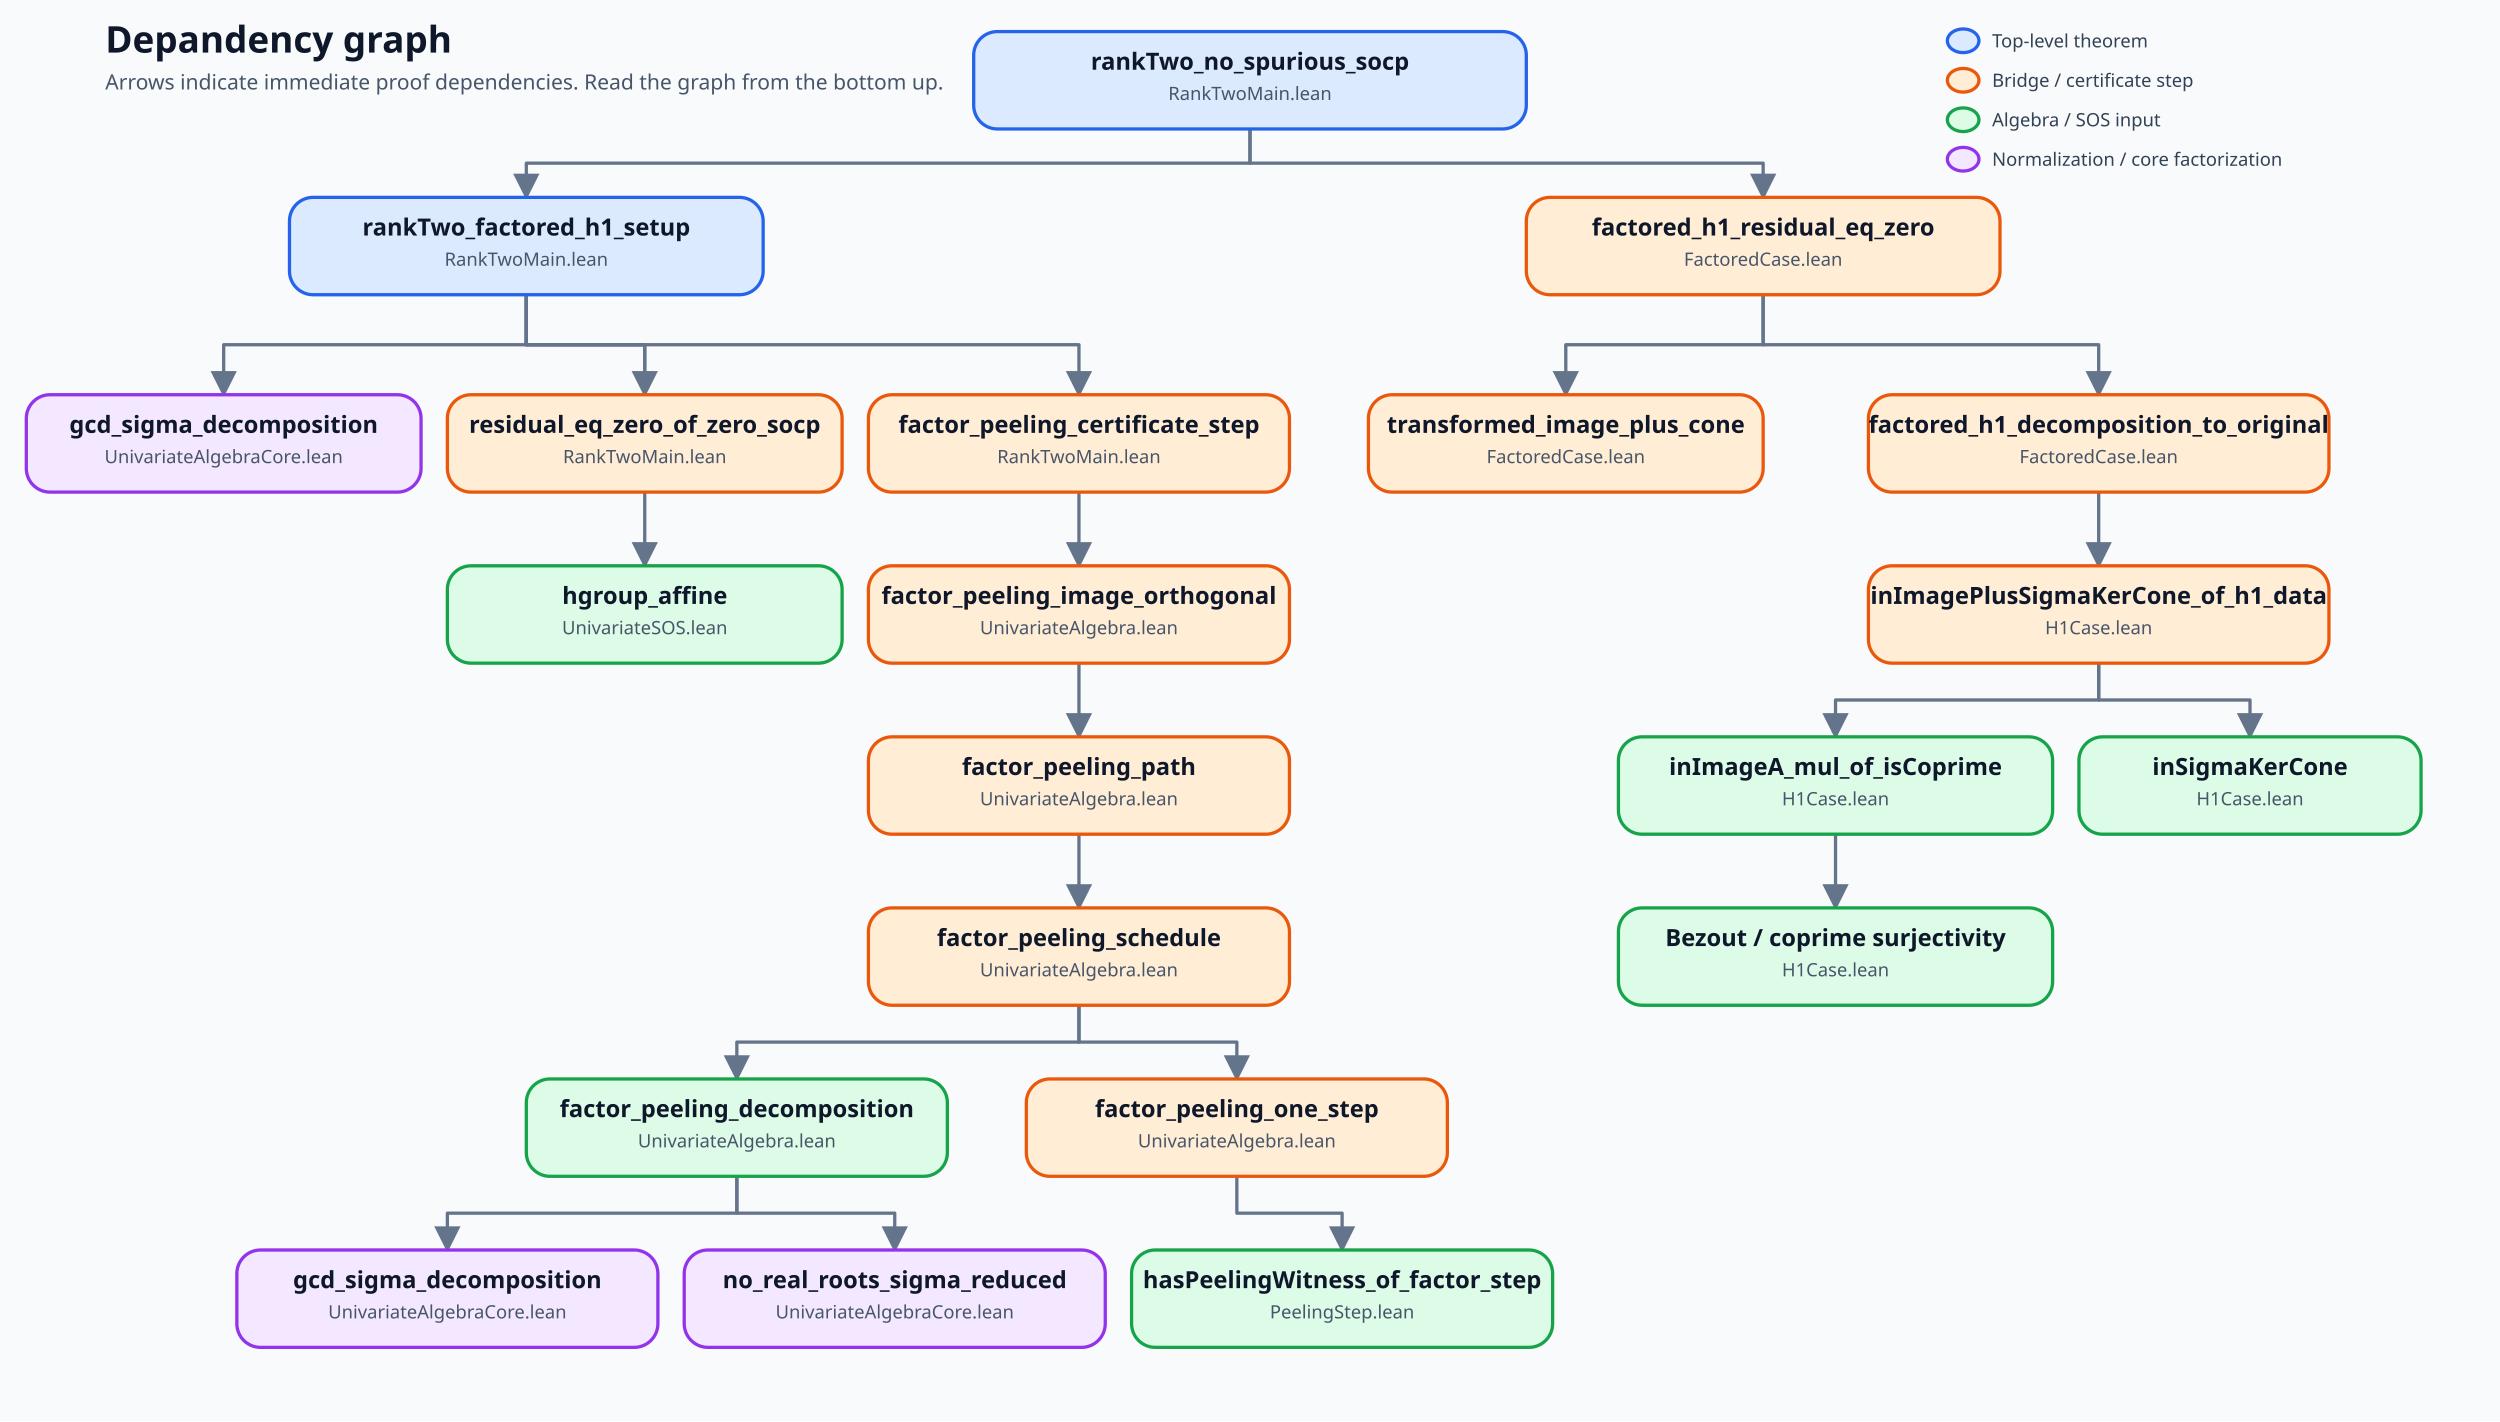
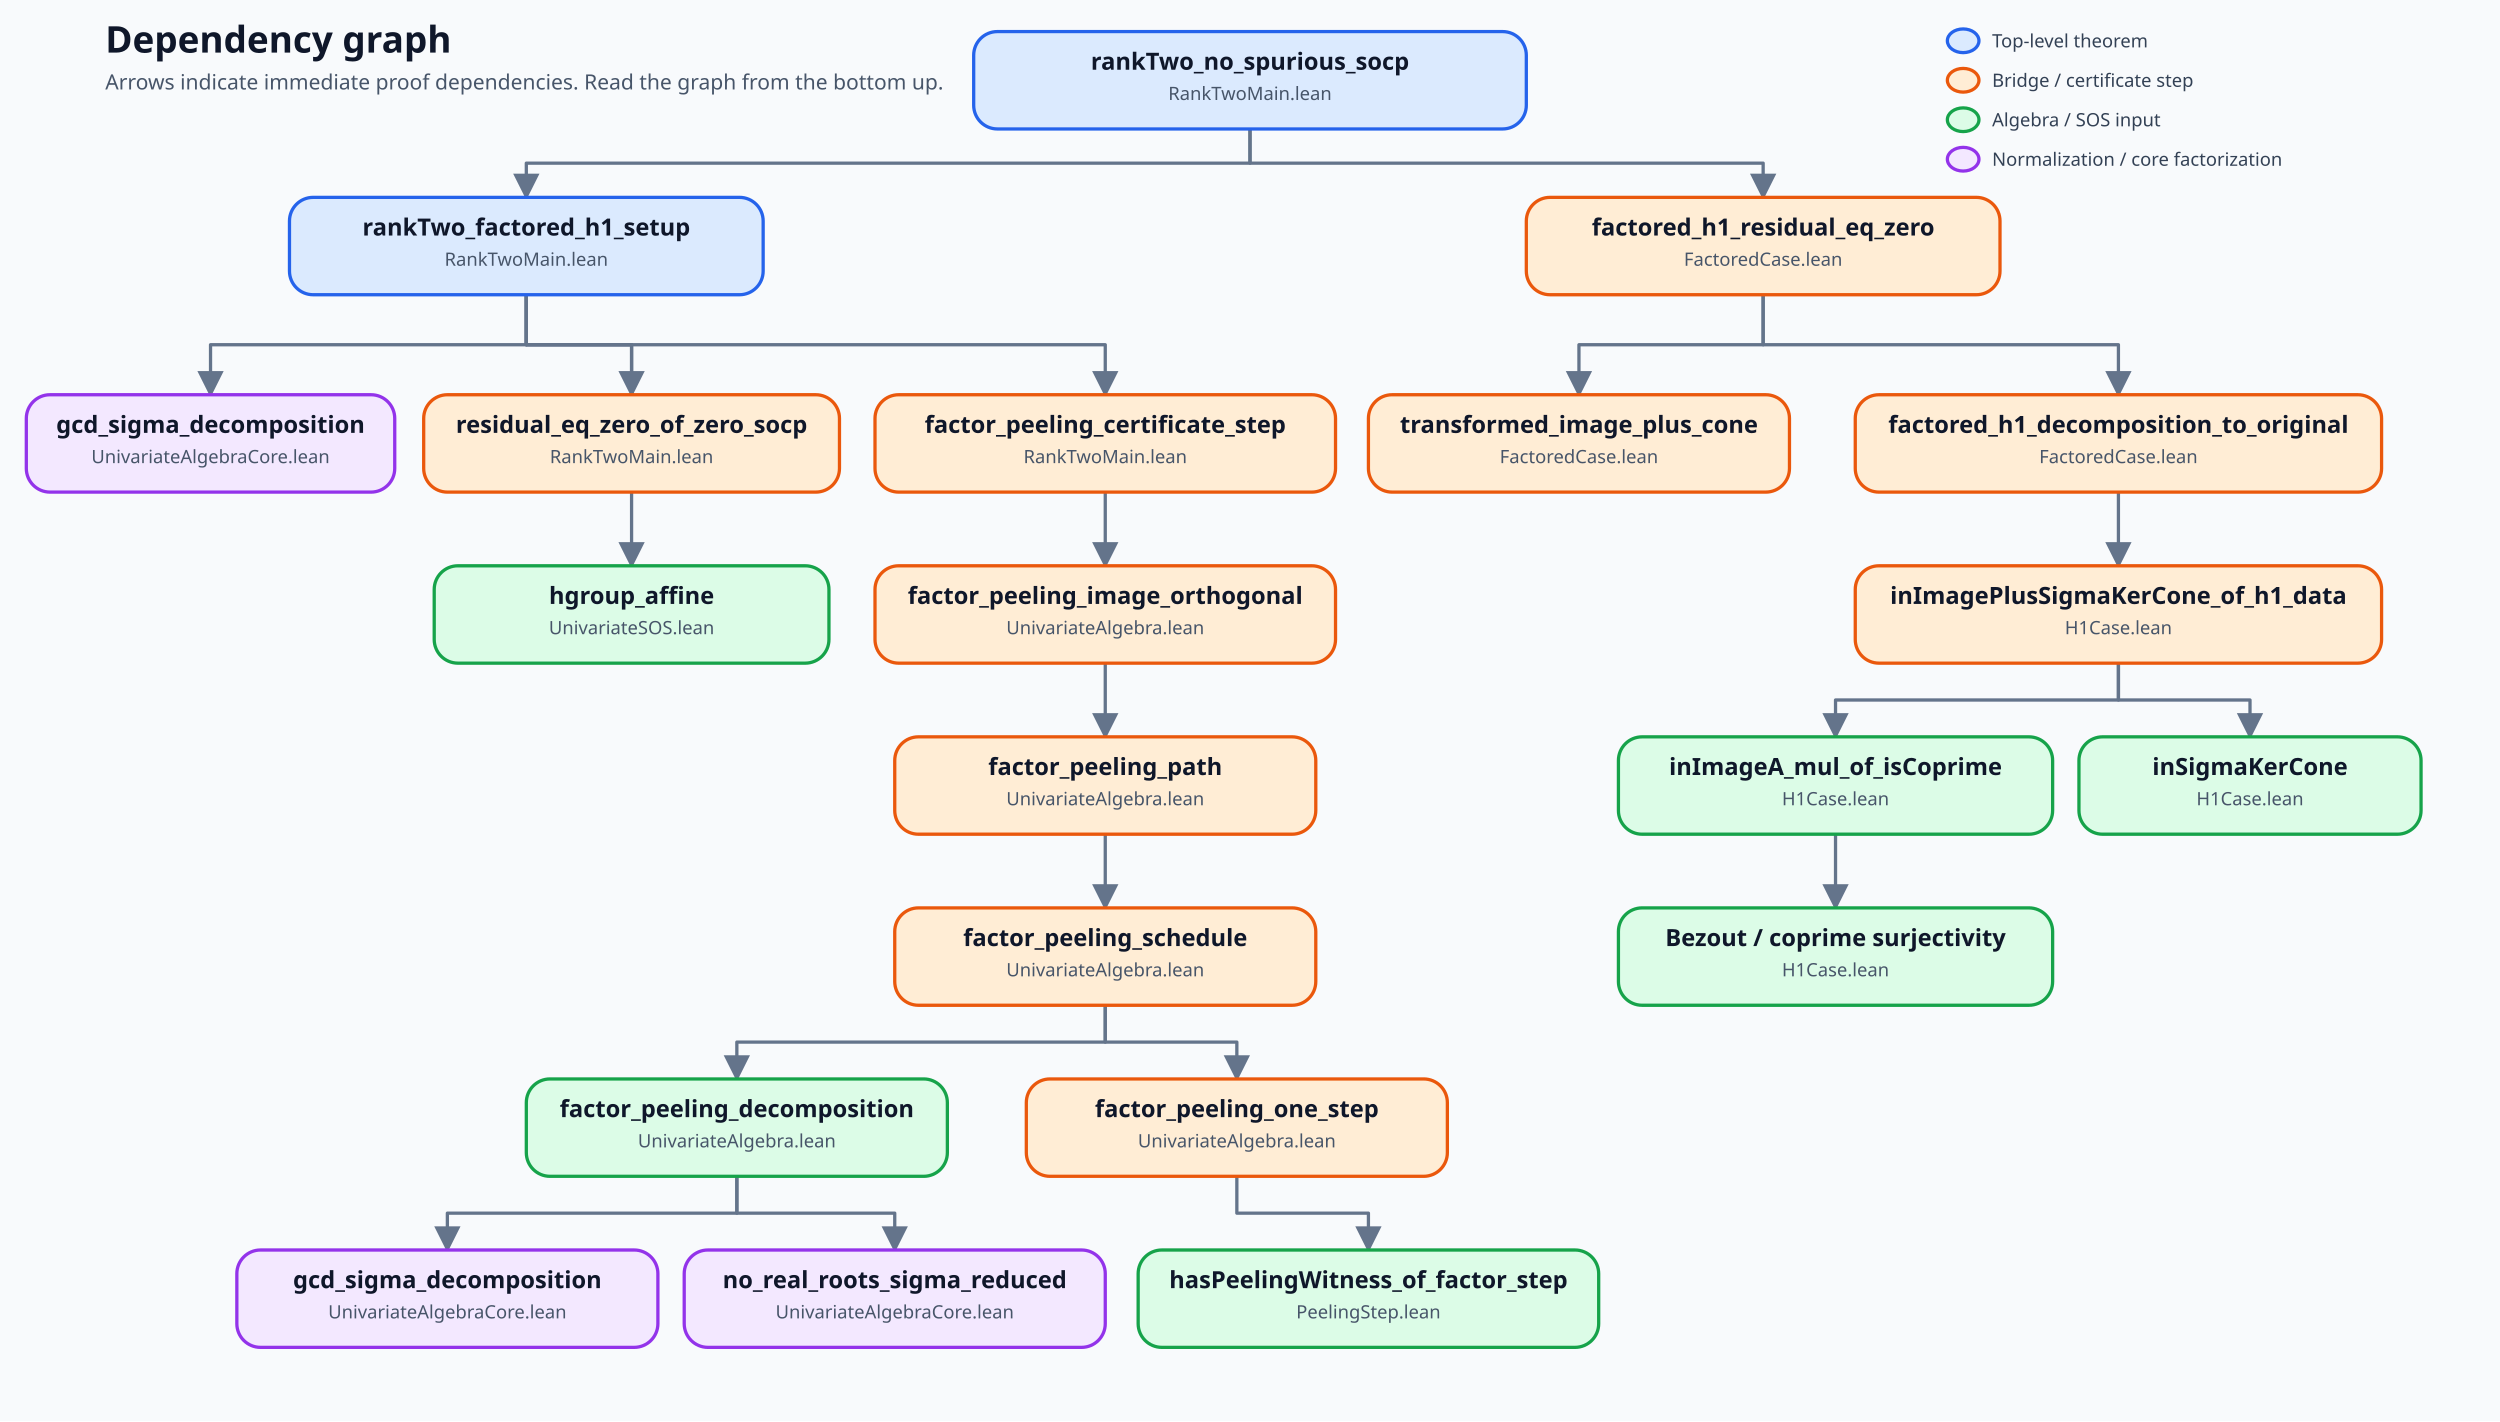
<svg xmlns="http://www.w3.org/2000/svg" width="1900" height="1080" viewBox="0 0 1900 1080" role="img" aria-labelledby="title desc">
  <defs>
    <style>
      .bg { fill: #f8fafc; }
      .title { font: 700 28px sans-serif; fill: #0f172a; }
      .subtitle { font: 16px sans-serif; fill: #475569; }
      .edge { stroke: #64748b; stroke-width: 2.5; fill: none; stroke-linecap: round; stroke-linejoin: round; marker-end: url(#arrow); }
      .node { stroke-width: 2.5; rx: 18; ry: 18; }
      .top { fill: #dbeafe; stroke: #2563eb; }
      .bridge { fill: #ffedd5; stroke: #ea580c; }
      .algebra { fill: #dcfce7; stroke: #16a34a; }
      .core { fill: #f3e8ff; stroke: #9333ea; }
      .aux { fill: #e2e8f0; stroke: #475569; }
      .nodeTitle { font: 700 18px sans-serif; fill: #0f172a; text-anchor: middle; }
      .nodeFile { font: 14px sans-serif; fill: #475569; text-anchor: middle; }
      .legendText { font: 14px sans-serif; fill: #334155; }
    </style>
    <marker id="arrow" markerWidth="8" markerHeight="8" refX="7.2" refY="4" orient="auto" markerUnits="strokeWidth">
      <path d="M 0 0 L 8 4 L 0 8 z" fill="#64748b" />
    </marker>
  </defs>
  <rect class="bg" x="0" y="0" width="1900" height="1080" />
-   <text class="title" x="80" y="40">Depandency graph</text>
+   <text class="title" x="80" y="40">Dependency graph</text>
  <text class="subtitle" x="80" y="68">Arrows indicate immediate proof dependencies. Read the graph from the bottom up.</text>
  <g transform="translate(1480,22)">
    <rect class="node top" x="0" y="0" width="24" height="18" />
    <text class="legendText" x="34" y="14">Top-level theorem</text>
    <rect class="node bridge" x="0" y="30" width="24" height="18" />
    <text class="legendText" x="34" y="44">Bridge / certificate step</text>
    <rect class="node algebra" x="0" y="60" width="24" height="18" />
    <text class="legendText" x="34" y="74">Algebra / SOS input</text>
    <rect class="node core" x="0" y="90" width="24" height="18" />
    <text class="legendText" x="34" y="104">Normalization / core factorization</text>
  </g>
  <path class="edge" d="M 950 98 V 124 H 400 V 150" />
  <path class="edge" d="M 950 98 V 124 H 1340 V 150" />
-   <path class="edge" d="M 400 224 V 262 H 170 V 300" />
-   <path class="edge" d="M 400 224 V 262 H 490 V 300" />
-   <path class="edge" d="M 400 224 V 262 H 820 V 300" />
-   <path class="edge" d="M 400 224 V 262 H 490 V 430" />
-   <path class="edge" d="M 1340 224 V 262 H 1190 V 300" />
-   <path class="edge" d="M 1340 224 V 262 H 1595 V 300" />
-   <path class="edge" d="M 820 374 V 430" />
-   <path class="edge" d="M 820 504 V 560" />
-   <path class="edge" d="M 820 634 V 690" />
-   <path class="edge" d="M 820 764 V 792 H 560 V 820" />
-   <path class="edge" d="M 820 764 V 792 H 940 V 820" />
+   <path class="edge" d="M 400 224 V 262 H 160 V 300" />
+   <path class="edge" d="M 400 224 V 262 H 480 V 300" />
+   <path class="edge" d="M 400 224 V 262 H 840 V 300" />
+   <path class="edge" d="M 400 224 V 262 H 480 V 430" />
+   <path class="edge" d="M 1340 224 V 262 H 1200 V 300" />
+   <path class="edge" d="M 1340 224 V 262 H 1610 V 300" />
+   <path class="edge" d="M 840 374 V 430" />
+   <path class="edge" d="M 840 504 V 560" />
+   <path class="edge" d="M 840 634 V 690" />
+   <path class="edge" d="M 840 764 V 792 H 560 V 820" />
+   <path class="edge" d="M 840 764 V 792 H 940 V 820" />
  <path class="edge" d="M 560 894 V 922 H 340 V 950" />
  <path class="edge" d="M 560 894 V 922 H 680 V 950" />
-   <path class="edge" d="M 940 894 V 922 H 1020 V 950" />
-   <path class="edge" d="M 1595 374 V 430" />
-   <path class="edge" d="M 1595 504 V 532 H 1395 V 560" />
-   <path class="edge" d="M 1595 504 V 532 H 1710 V 560" />
+   <path class="edge" d="M 940 894 V 922 H 1040 V 950" />
+   <path class="edge" d="M 1610 374 V 430" />
+   <path class="edge" d="M 1610 504 V 532 H 1395 V 560" />
+   <path class="edge" d="M 1610 504 V 532 H 1710 V 560" />
  <path class="edge" d="M 1395 634 V 690" />
  <g transform="translate(740,24)">
    <rect class="node top" x="0" y="0" width="420" height="74" />
    <text class="nodeTitle" x="210" y="29">rankTwo_no_spurious_socp</text>
    <text class="nodeFile" x="210" y="52">RankTwoMain.lean</text>
  </g>
  <g transform="translate(220,150)">
    <rect class="node top" x="0" y="0" width="360" height="74" />
    <text class="nodeTitle" x="180" y="29">rankTwo_factored_h1_setup</text>
    <text class="nodeFile" x="180" y="52">RankTwoMain.lean</text>
  </g>
  <g transform="translate(1160,150)">
    <rect class="node bridge" x="0" y="0" width="360" height="74" />
    <text class="nodeTitle" x="180" y="29">factored_h1_residual_eq_zero</text>
    <text class="nodeFile" x="180" y="52">FactoredCase.lean</text>
  </g>
  <g transform="translate(20,300)">
-     <rect class="node core" x="0" y="0" width="300" height="74" />
-     <text class="nodeTitle" x="150" y="29">gcd_sigma_decomposition</text>
-     <text class="nodeFile" x="150" y="52">UnivariateAlgebraCore.lean</text>
+     <rect class="node core" x="0" y="0" width="280" height="74" />
+     <text class="nodeTitle" x="140" y="29">gcd_sigma_decomposition</text>
+     <text class="nodeFile" x="140" y="52">UnivariateAlgebraCore.lean</text>
  </g>
-   <g transform="translate(340,300)">
-     <rect class="node bridge" x="0" y="0" width="300" height="74" />
-     <text class="nodeTitle" x="150" y="29">residual_eq_zero_of_zero_socp</text>
-     <text class="nodeFile" x="150" y="52">RankTwoMain.lean</text>
+   <g transform="translate(322,300)">
+     <rect class="node bridge" x="0" y="0" width="316" height="74" />
+     <text class="nodeTitle" x="158" y="29">residual_eq_zero_of_zero_socp</text>
+     <text class="nodeFile" x="158" y="52">RankTwoMain.lean</text>
  </g>
-   <g transform="translate(660,300)">
-     <rect class="node bridge" x="0" y="0" width="320" height="74" />
-     <text class="nodeTitle" x="160" y="29">factor_peeling_certificate_step</text>
-     <text class="nodeFile" x="160" y="52">RankTwoMain.lean</text>
+   <g transform="translate(665,300)">
+     <rect class="node bridge" x="0" y="0" width="350" height="74" />
+     <text class="nodeTitle" x="175" y="29">factor_peeling_certificate_step</text>
+     <text class="nodeFile" x="175" y="52">RankTwoMain.lean</text>
  </g>
-   <g transform="translate(340,430)">
+   <g transform="translate(330,430)">
    <rect class="node algebra" x="0" y="0" width="300" height="74" />
    <text class="nodeTitle" x="150" y="29">hgroup_affine</text>
    <text class="nodeFile" x="150" y="52">UnivariateSOS.lean</text>
  </g>
-   <g transform="translate(660,430)">
-     <rect class="node bridge" x="0" y="0" width="320" height="74" />
-     <text class="nodeTitle" x="160" y="29">factor_peeling_image_orthogonal</text>
-     <text class="nodeFile" x="160" y="52">UnivariateAlgebra.lean</text>
+   <g transform="translate(665,430)">
+     <rect class="node bridge" x="0" y="0" width="350" height="74" />
+     <text class="nodeTitle" x="175" y="29">factor_peeling_image_orthogonal</text>
+     <text class="nodeFile" x="175" y="52">UnivariateAlgebra.lean</text>
  </g>
-   <g transform="translate(660,560)">
+   <g transform="translate(680,560)">
    <rect class="node bridge" x="0" y="0" width="320" height="74" />
    <text class="nodeTitle" x="160" y="29">factor_peeling_path</text>
    <text class="nodeFile" x="160" y="52">UnivariateAlgebra.lean</text>
  </g>
-   <g transform="translate(660,690)">
+   <g transform="translate(680,690)">
    <rect class="node bridge" x="0" y="0" width="320" height="74" />
    <text class="nodeTitle" x="160" y="29">factor_peeling_schedule</text>
    <text class="nodeFile" x="160" y="52">UnivariateAlgebra.lean</text>
  </g>
  <g transform="translate(400,820)">
    <rect class="node algebra" x="0" y="0" width="320" height="74" />
    <text class="nodeTitle" x="160" y="29">factor_peeling_decomposition</text>
    <text class="nodeFile" x="160" y="52">UnivariateAlgebra.lean</text>
  </g>
  <g transform="translate(780,820)">
    <rect class="node bridge" x="0" y="0" width="320" height="74" />
    <text class="nodeTitle" x="160" y="29">factor_peeling_one_step</text>
    <text class="nodeFile" x="160" y="52">UnivariateAlgebra.lean</text>
  </g>
  <g transform="translate(180,950)">
    <rect class="node core" x="0" y="0" width="320" height="74" />
    <text class="nodeTitle" x="160" y="29">gcd_sigma_decomposition</text>
    <text class="nodeFile" x="160" y="52">UnivariateAlgebraCore.lean</text>
  </g>
  <g transform="translate(520,950)">
    <rect class="node core" x="0" y="0" width="320" height="74" />
    <text class="nodeTitle" x="160" y="29">no_real_roots_sigma_reduced</text>
    <text class="nodeFile" x="160" y="52">UnivariateAlgebraCore.lean</text>
  </g>
-   <g transform="translate(860,950)">
-     <rect class="node algebra" x="0" y="0" width="320" height="74" />
-     <text class="nodeTitle" x="160" y="29">hasPeelingWitness_of_factor_step</text>
-     <text class="nodeFile" x="160" y="52">PeelingStep.lean</text>
+   <g transform="translate(865,950)">
+     <rect class="node algebra" x="0" y="0" width="350" height="74" />
+     <text class="nodeTitle" x="175" y="29">hasPeelingWitness_of_factor_step</text>
+     <text class="nodeFile" x="175" y="52">PeelingStep.lean</text>
  </g>
  <g transform="translate(1040,300)">
-     <rect class="node bridge" x="0" y="0" width="300" height="74" />
-     <text class="nodeTitle" x="150" y="29">transformed_image_plus_cone</text>
-     <text class="nodeFile" x="150" y="52">FactoredCase.lean</text>
+     <rect class="node bridge" x="0" y="0" width="320" height="74" />
+     <text class="nodeTitle" x="160" y="29">transformed_image_plus_cone</text>
+     <text class="nodeFile" x="160" y="52">FactoredCase.lean</text>
  </g>
-   <g transform="translate(1420,300)">
-     <rect class="node bridge" x="0" y="0" width="350" height="74" />
-     <text class="nodeTitle" x="175" y="29">factored_h1_decomposition_to_original</text>
-     <text class="nodeFile" x="175" y="52">FactoredCase.lean</text>
+   <g transform="translate(1410,300)">
+     <rect class="node bridge" x="0" y="0" width="400" height="74" />
+     <text class="nodeTitle" x="200" y="29">factored_h1_decomposition_to_original</text>
+     <text class="nodeFile" x="200" y="52">FactoredCase.lean</text>
  </g>
-   <g transform="translate(1420,430)">
-     <rect class="node bridge" x="0" y="0" width="350" height="74" />
-     <text class="nodeTitle" x="175" y="29">inImagePlusSigmaKerCone_of_h1_data</text>
-     <text class="nodeFile" x="175" y="52">H1Case.lean</text>
+   <g transform="translate(1410,430)">
+     <rect class="node bridge" x="0" y="0" width="400" height="74" />
+     <text class="nodeTitle" x="200" y="29">inImagePlusSigmaKerCone_of_h1_data</text>
+     <text class="nodeFile" x="200" y="52">H1Case.lean</text>
  </g>
  <g transform="translate(1230,560)">
    <rect class="node algebra" x="0" y="0" width="330" height="74" />
    <text class="nodeTitle" x="165" y="29">inImageA_mul_of_isCoprime</text>
    <text class="nodeFile" x="165" y="52">H1Case.lean</text>
  </g>
  <g transform="translate(1580,560)">
    <rect class="node algebra" x="0" y="0" width="260" height="74" />
    <text class="nodeTitle" x="130" y="29">inSigmaKerCone</text>
    <text class="nodeFile" x="130" y="52">H1Case.lean</text>
  </g>
  <g transform="translate(1230,690)">
    <rect class="node algebra" x="0" y="0" width="330" height="74" />
    <text class="nodeTitle" x="165" y="29">Bezout / coprime surjectivity</text>
    <text class="nodeFile" x="165" y="52">H1Case.lean</text>
  </g>
</svg>
